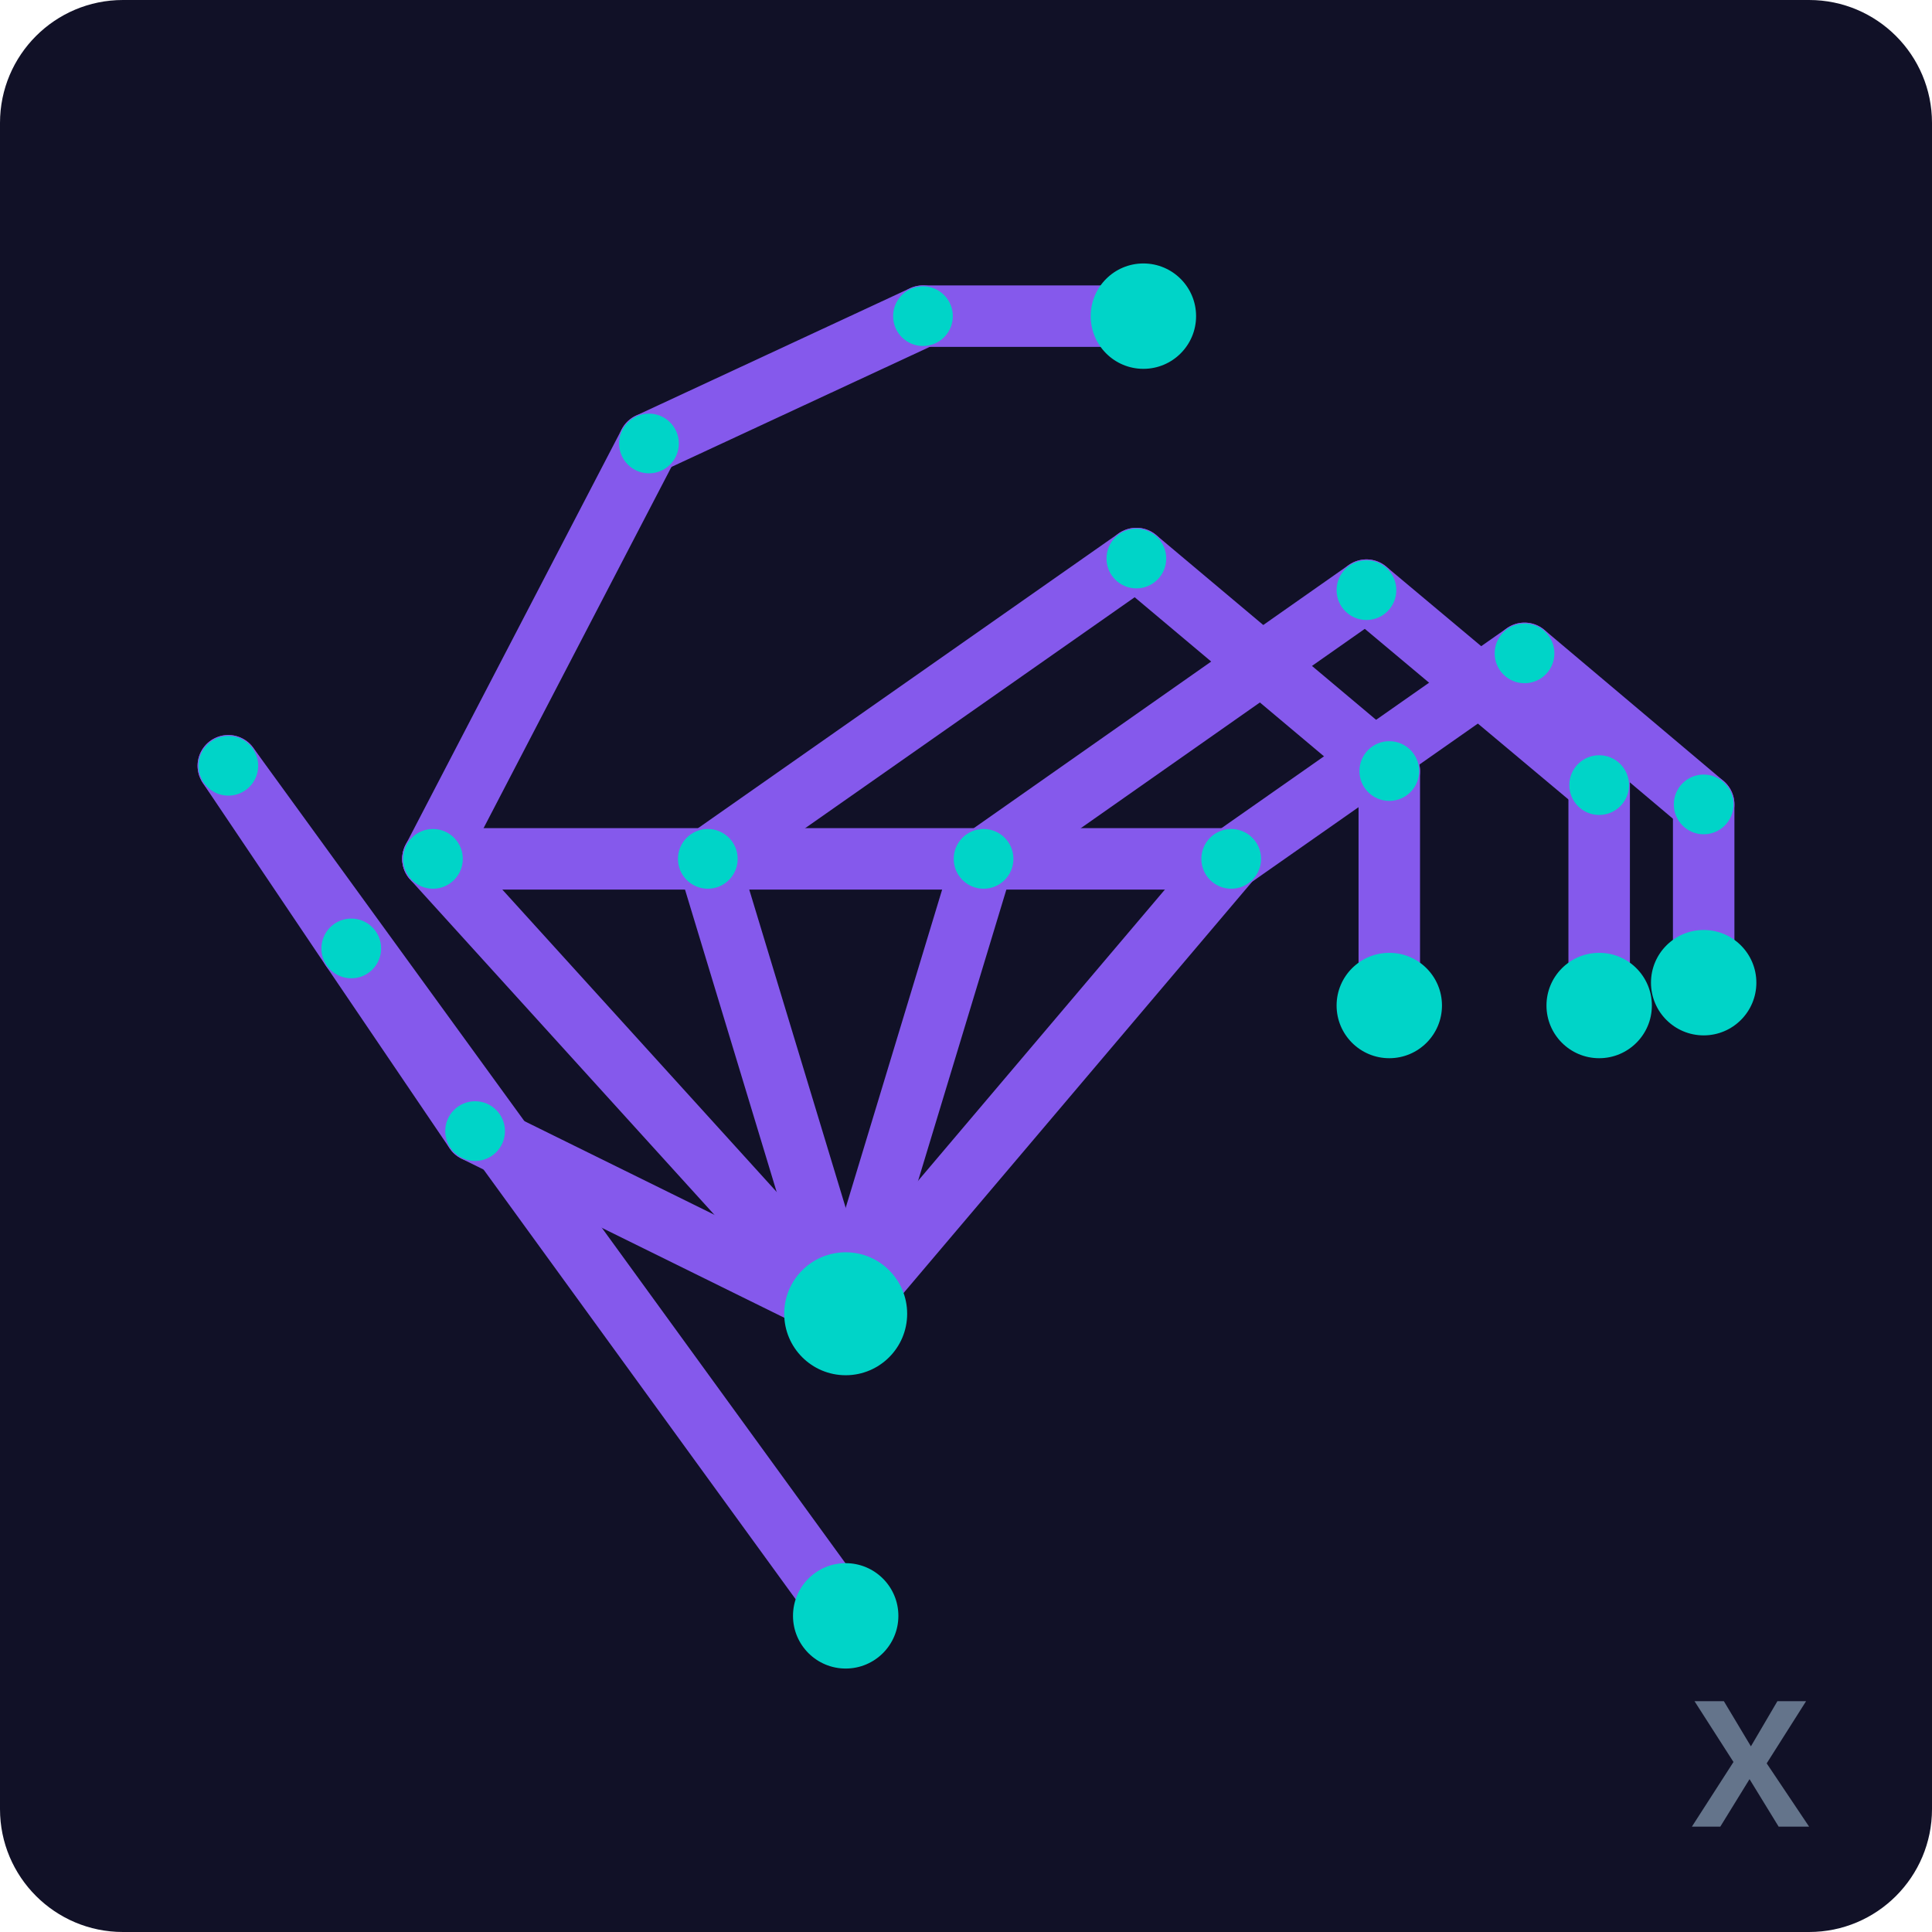
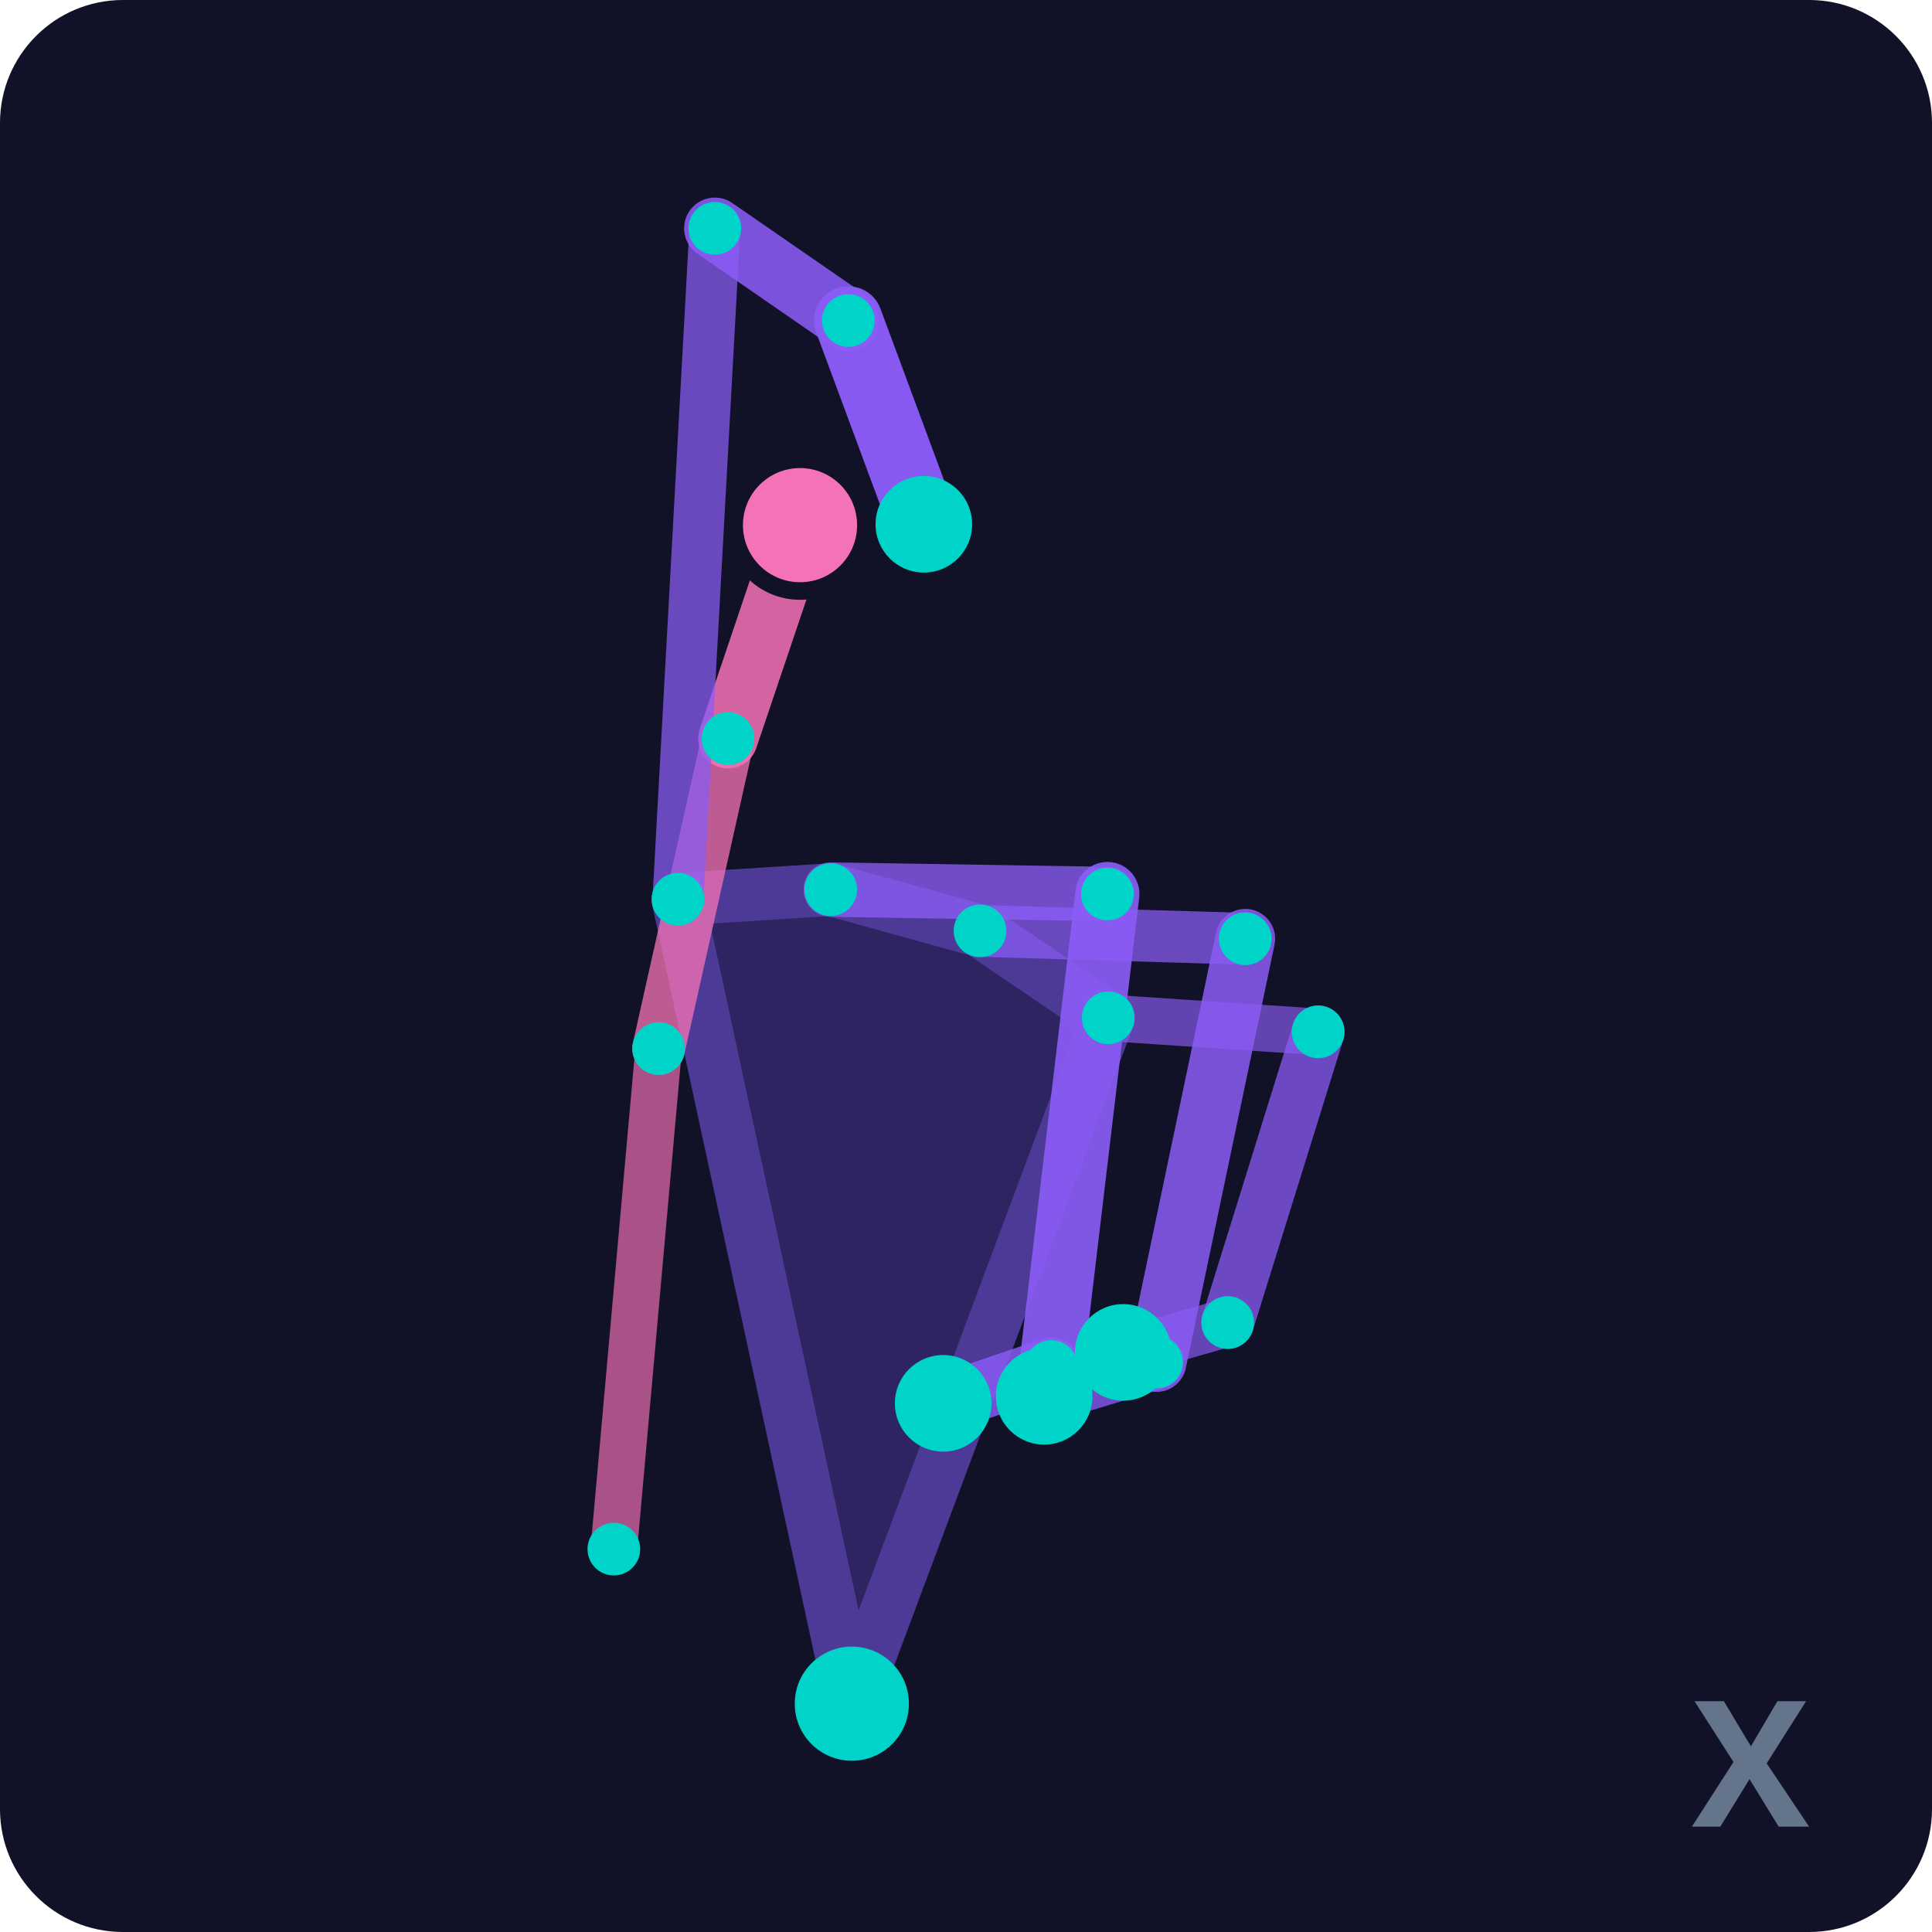
<svg xmlns="http://www.w3.org/2000/svg" viewBox="0 0 220 220" width="220" height="220" role="img" aria-label="ASL handshape for X">
  <rect width="220" height="220" rx="14" fill="#111127" />
-   <g stroke="#8b5cf6" stroke-width="7" stroke-linecap="round" opacity="0.95">
-     <line x1="96.3" y1="149.6" x2="54.1" y2="128.8" />
-     <line x1="54.1" y1="128.8" x2="40.0" y2="108.0" />
-     <line x1="40.0" y1="108.0" x2="26.0" y2="87.2" />
-     <line x1="26.0" y1="87.2" x2="96.3" y2="184.0" />
-     <line x1="96.3" y1="149.6" x2="49.3" y2="97.8" />
-     <line x1="49.3" y1="97.8" x2="73.9" y2="50.5" />
-     <line x1="73.9" y1="50.5" x2="105.1" y2="36.0" />
-     <line x1="105.1" y1="36.0" x2="130.2" y2="36.0" />
-     <line x1="96.3" y1="149.6" x2="80.6" y2="97.8" />
-     <line x1="80.6" y1="97.8" x2="129.4" y2="63.6" />
-     <line x1="129.4" y1="63.6" x2="158.2" y2="87.8" />
-     <line x1="158.2" y1="87.8" x2="158.2" y2="114.5" />
-     <line x1="96.3" y1="149.6" x2="112.0" y2="97.8" />
-     <line x1="112.0" y1="97.8" x2="155.6" y2="67.2" />
-     <line x1="155.6" y1="67.2" x2="182.1" y2="89.4" />
-     <line x1="182.1" y1="89.4" x2="182.1" y2="114.5" />
-     <line x1="96.3" y1="149.6" x2="140.2" y2="97.8" />
-     <line x1="140.2" y1="97.8" x2="173.6" y2="74.4" />
-     <line x1="173.6" y1="74.4" x2="194.0" y2="91.6" />
-     <line x1="194.0" y1="91.6" x2="194.0" y2="111.9" />
-     <line x1="49.3" y1="97.8" x2="80.6" y2="97.8" />
-     <line x1="80.6" y1="97.8" x2="112.0" y2="97.8" />
-     <line x1="112.0" y1="97.8" x2="140.2" y2="97.8" />
+   <polygon points="97.0,194.0 77.2,102.4 94.6,101.3 111.6,106.0 126.2,115.9" fill="#2e2461" stroke="#4c3a96" stroke-width="6" stroke-linejoin="round" />
+   <line x1="126.2" y1="115.9" x2="150.1" y2="117.5" stroke="#8b5cf6" stroke-width="5.3" stroke-linecap="round" opacity="0.66" />
+   <line x1="150.1" y1="117.5" x2="139.8" y2="150.6" stroke="#8b5cf6" stroke-width="6.0" stroke-linecap="round" opacity="0.75" />
+   <line x1="139.8" y1="150.6" x2="127.9" y2="154.0" stroke="#8b5cf6" stroke-width="5.5" stroke-linecap="round" opacity="0.69" />
+   <line x1="111.6" y1="106.0" x2="141.8" y2="106.9" stroke="#8b5cf6" stroke-width="5.9" stroke-linecap="round" opacity="0.73" />
+   <line x1="141.8" y1="106.9" x2="131.7" y2="155.1" stroke="#8b5cf6" stroke-width="6.8" stroke-linecap="round" opacity="0.85" />
+   <line x1="131.7" y1="155.1" x2="118.9" y2="159.0" stroke="#8b5cf6" stroke-width="6.2" stroke-linecap="round" opacity="0.77" />
+   <line x1="69.9" y1="176.4" x2="75.0" y2="119.4" stroke="#f472b6" stroke-width="5.3" stroke-linecap="round" opacity="0.67" />
+   <line x1="75.0" y1="119.4" x2="82.9" y2="84.1" stroke="#f472b6" stroke-width="6.0" stroke-linecap="round" opacity="0.76" />
+   <line x1="82.9" y1="84.1" x2="91.1" y2="59.8" stroke="#f472b6" stroke-width="6.8" stroke-linecap="round" opacity="0.85" />
+   <line x1="94.6" y1="101.3" x2="126.1" y2="101.8" stroke="#8b5cf6" stroke-width="6.2" stroke-linecap="round" opacity="0.78" />
+   <line x1="126.1" y1="101.8" x2="119.7" y2="155.6" stroke="#8b5cf6" stroke-width="7.3" stroke-linecap="round" opacity="0.91" />
+   <line x1="119.7" y1="155.6" x2="107.4" y2="159.8" stroke="#8b5cf6" stroke-width="6.6" stroke-linecap="round" opacity="0.82" />
+   <line x1="77.2" y1="102.4" x2="81.4" y2="26.0" stroke="#8b5cf6" stroke-width="5.8" stroke-linecap="round" opacity="0.73" />
+   <line x1="81.4" y1="26.0" x2="96.6" y2="36.5" stroke="#8b5cf6" stroke-width="7.0" stroke-linecap="round" opacity="0.87" />
+   <line x1="96.6" y1="36.5" x2="105.2" y2="59.7" stroke="#8b5cf6" stroke-width="7.8" stroke-linecap="round" opacity="0.97" />
+   <g fill="#00d4c8">
+     <circle cx="97.0" cy="194.0" r="6.5" />
+     <circle cx="69.9" cy="176.4" r="3.0" />
+     <circle cx="75.0" cy="119.4" r="3.0" />
+     <circle cx="82.9" cy="84.1" r="3.0" />
+     <circle cx="77.2" cy="102.4" r="3.0" />
+     <circle cx="81.4" cy="26.0" r="3.0" />
+     <circle cx="96.6" cy="36.5" r="3.0" />
+     <circle cx="105.2" cy="59.7" r="5.5" />
+     <circle cx="94.6" cy="101.3" r="3.0" />
+     <circle cx="126.1" cy="101.8" r="3.0" />
+     <circle cx="119.7" cy="155.6" r="3.0" />
+     <circle cx="107.4" cy="159.8" r="5.5" />
+     <circle cx="111.6" cy="106.0" r="3.0" />
+     <circle cx="141.8" cy="106.9" r="3.0" />
+     <circle cx="131.7" cy="155.1" r="3.0" />
+     <circle cx="118.9" cy="159.0" r="5.5" />
+     <circle cx="126.2" cy="115.9" r="3.0" />
+     <circle cx="150.1" cy="117.5" r="3.0" />
+     <circle cx="139.8" cy="150.6" r="3.0" />
+     <circle cx="127.9" cy="154.0" r="5.5" />
  </g>
-   <g fill="#00d4c8">
-     <circle cx="96.3" cy="149.6" r="7.0" />
-     <circle cx="54.1" cy="128.8" r="3.4" />
-     <circle cx="40.0" cy="108.0" r="3.4" />
-     <circle cx="26.0" cy="87.2" r="3.4" />
-     <circle cx="96.3" cy="184.0" r="6.0" />
-     <circle cx="49.3" cy="97.8" r="3.4" />
-     <circle cx="73.9" cy="50.5" r="3.4" />
-     <circle cx="105.1" cy="36.0" r="3.4" />
-     <circle cx="130.2" cy="36.0" r="6.0" />
-     <circle cx="80.6" cy="97.8" r="3.4" />
-     <circle cx="129.4" cy="63.6" r="3.4" />
-     <circle cx="158.2" cy="87.8" r="3.4" />
-     <circle cx="158.2" cy="114.5" r="6.0" />
-     <circle cx="112.0" cy="97.8" r="3.4" />
-     <circle cx="155.6" cy="67.2" r="3.4" />
-     <circle cx="182.1" cy="89.4" r="3.4" />
-     <circle cx="182.1" cy="114.5" r="6.0" />
-     <circle cx="140.2" cy="97.8" r="3.4" />
-     <circle cx="173.6" cy="74.4" r="3.4" />
-     <circle cx="194.0" cy="91.6" r="3.4" />
-     <circle cx="194.0" cy="111.9" r="6.0" />
-   </g>
+   <circle cx="91.1" cy="59.8" r="7.5" fill="#f472b6" stroke="#111127" stroke-width="2" />
  <text x="206" y="208" text-anchor="end" fill="#64748b" font-family="system-ui, sans-serif" font-size="20" font-weight="600">X</text>
</svg>
